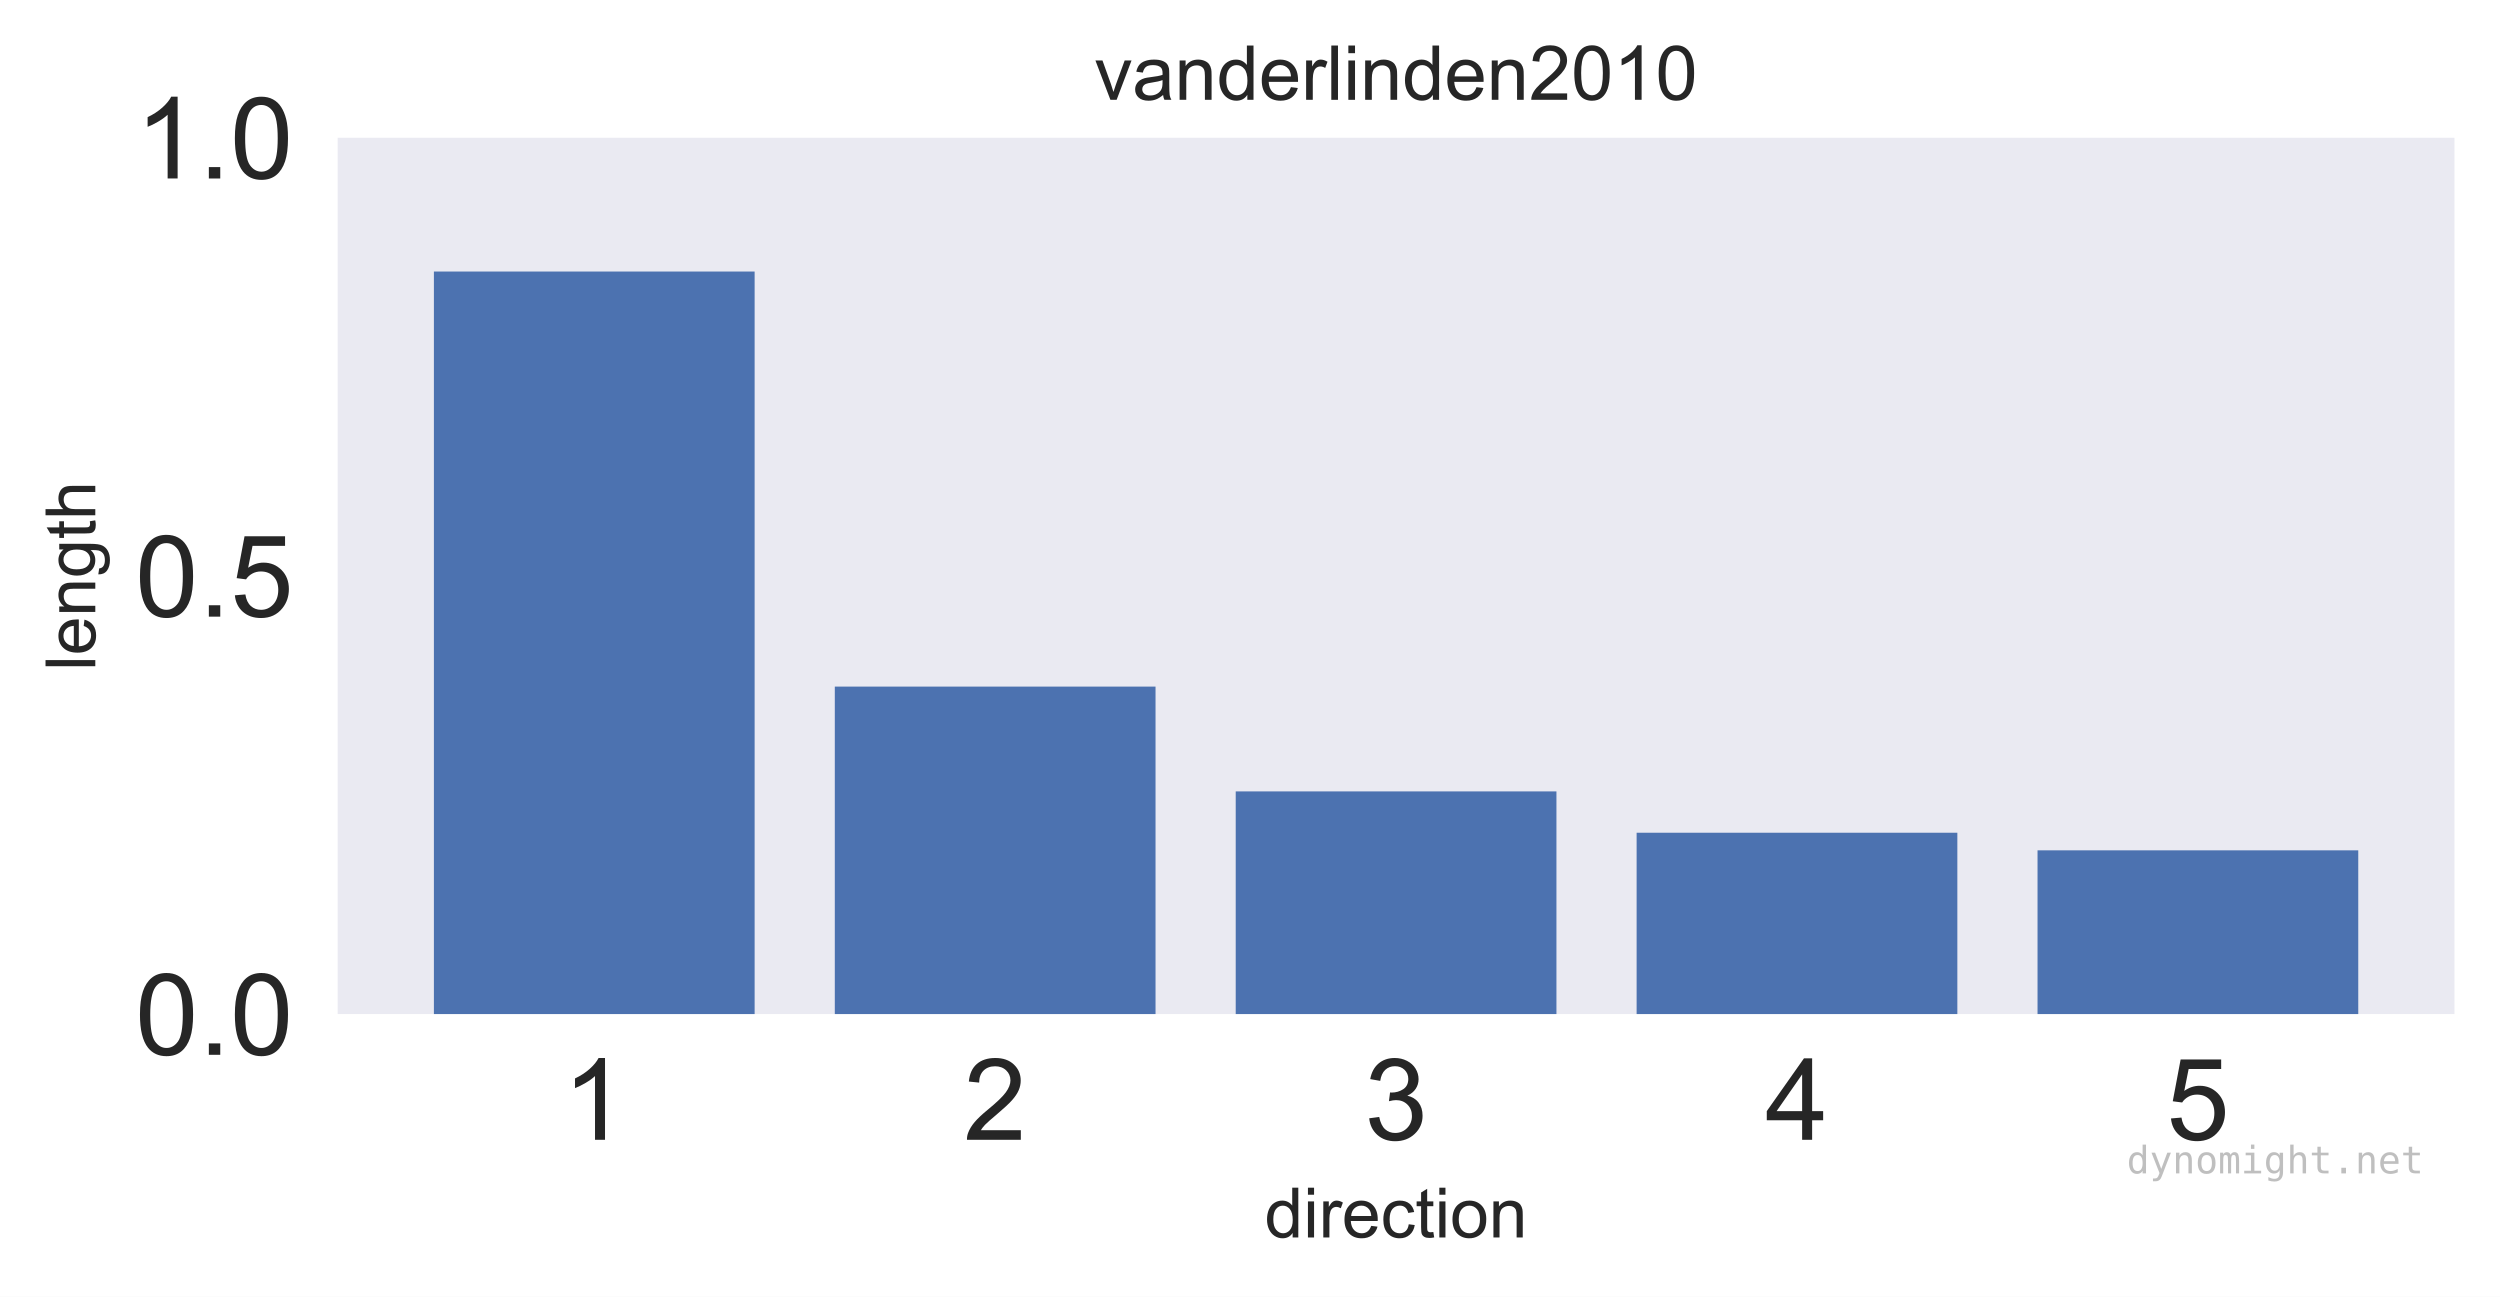
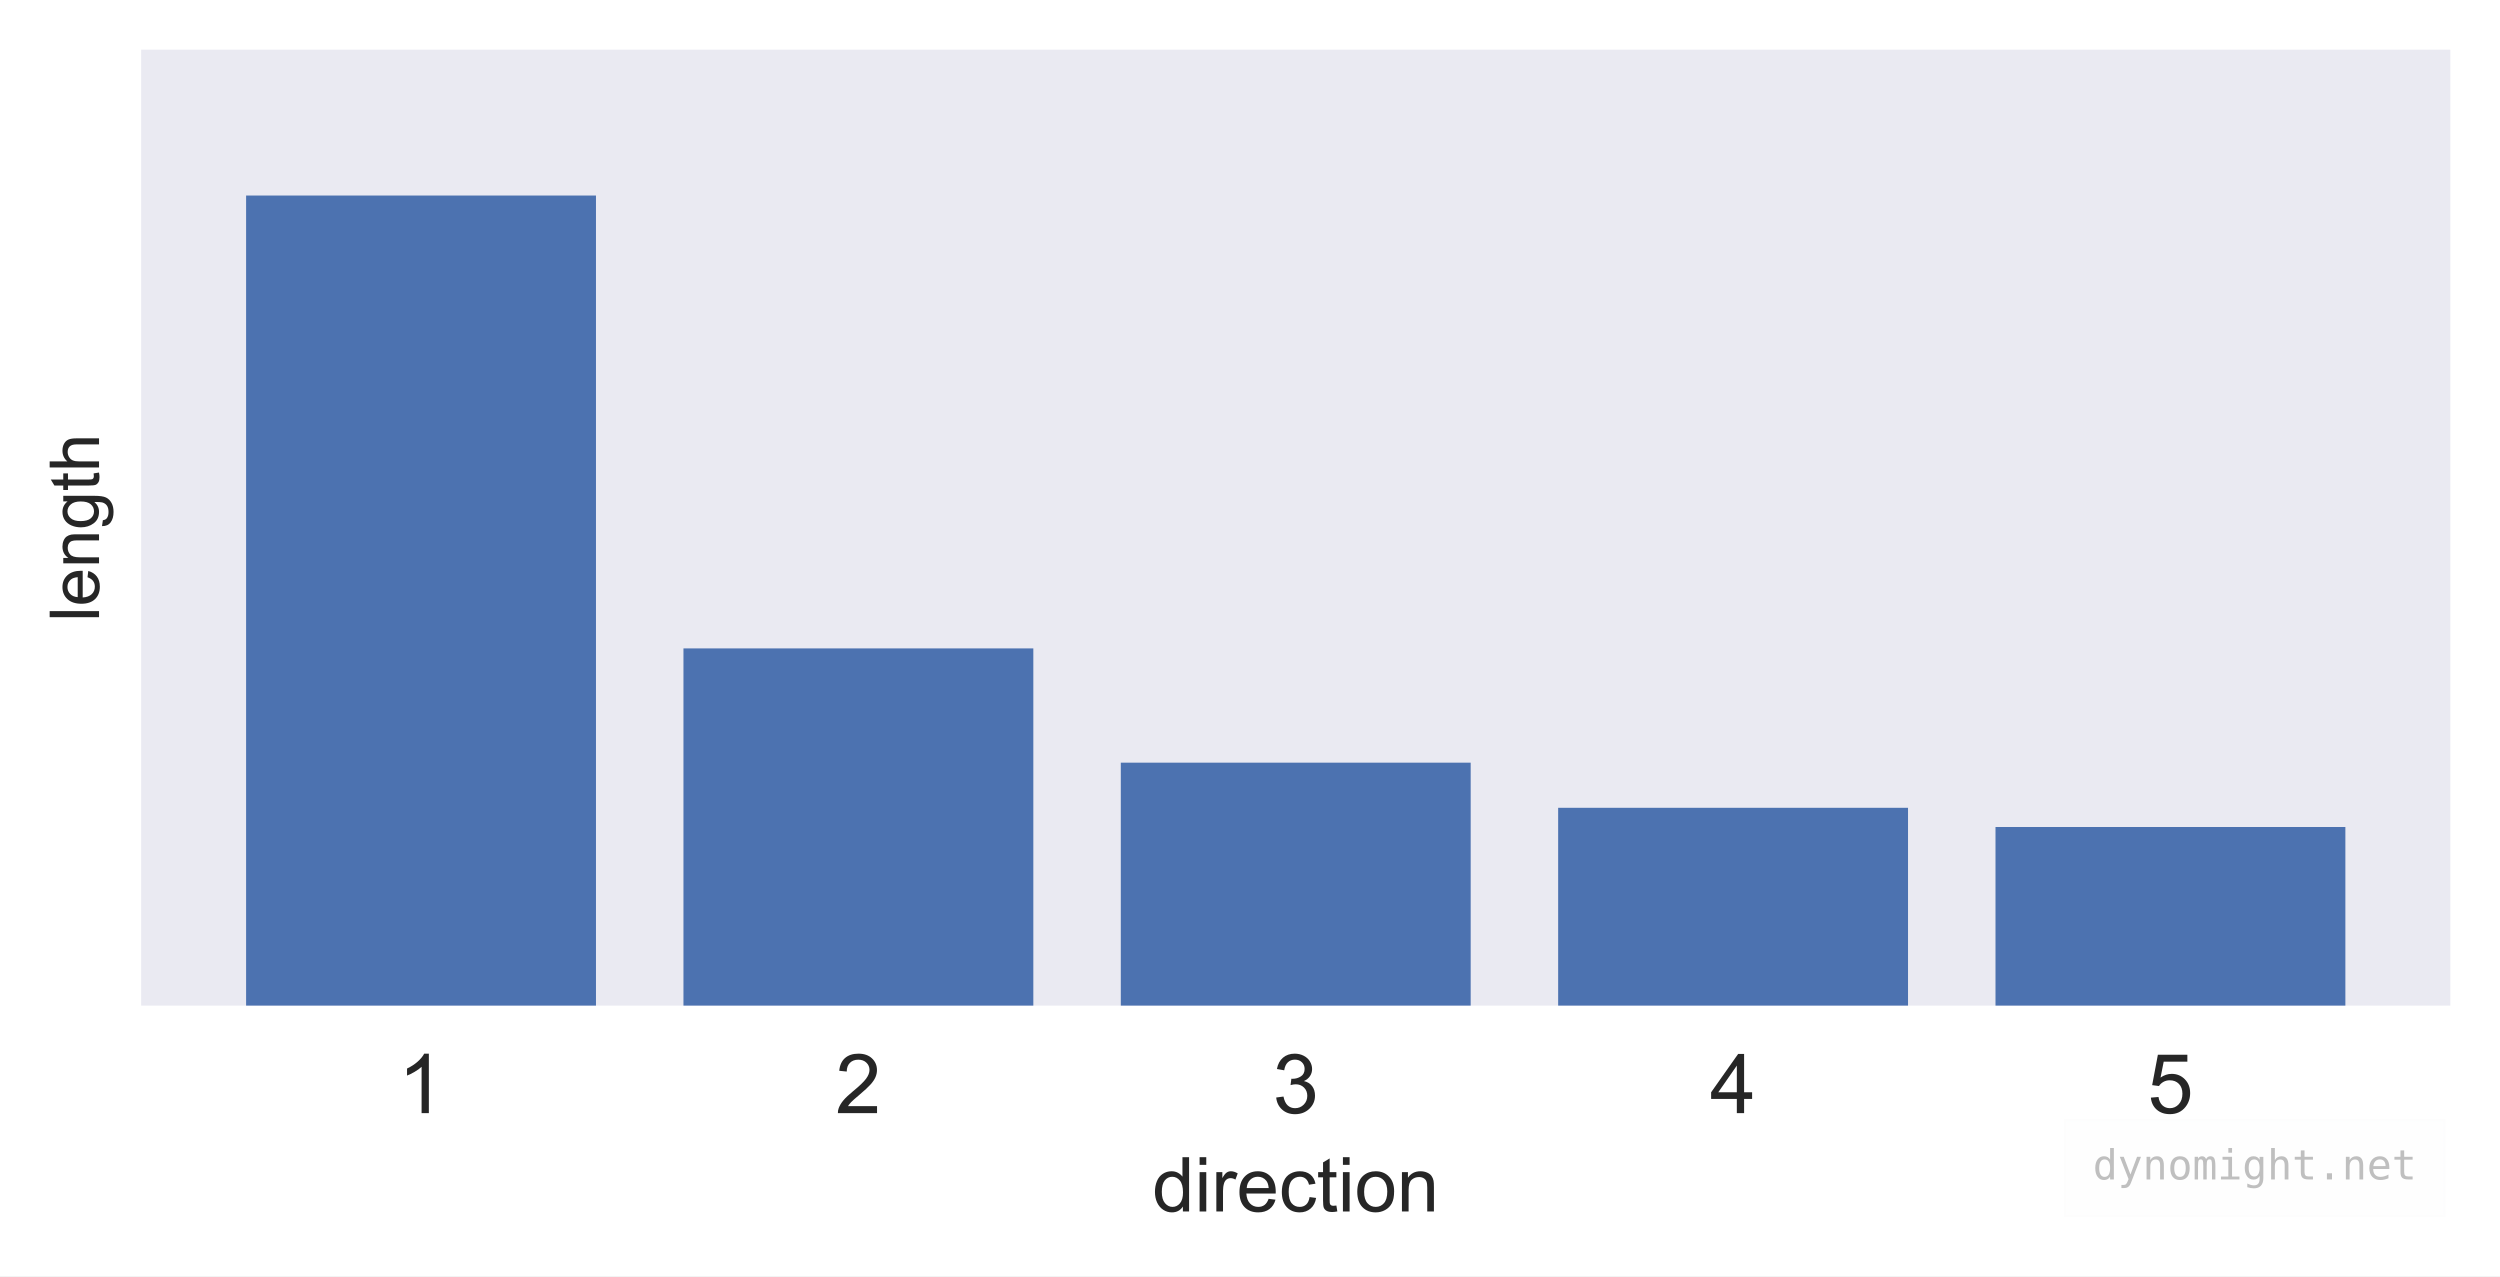
- <svg xmlns="http://www.w3.org/2000/svg" xmlns:xlink="http://www.w3.org/1999/xlink" height="205.111pt" version="1.1" viewBox="0 0 395.409 205.111" width="395.409pt">
+ <svg xmlns="http://www.w3.org/2000/svg" xmlns:xlink="http://www.w3.org/1999/xlink" height="185.034pt" version="1.1" viewBox="0 0 362.462 185.034" width="362.462pt">
  <defs>
    <style type="text/css">*{stroke-linecap:butt;stroke-linejoin:round;}</style>
  </defs>
  <g id="figure_1">
    <g id="patch_1">
-       <path d="M 0 205.111  L 395.409 205.111  L 395.409 0  L 0 0  z " style="fill:#ffffff;" />
+       <path d="M 0 185.034  L 362.462 185.034  L 362.462 0  L 0 0  z " style="fill:#ffffff;" />
    </g>
    <g id="axes_1">
      <g id="patch_2">
-         <path d="M 53.409 160.389  L 388.209 160.389  L 388.209 21.789  L 53.409 21.789  z " style="fill:#eaeaf2;" />
+         <path d="M 20.462 145.8  L 355.262 145.8  L 355.262 7.2  L 20.462 7.2  z " style="fill:#eaeaf2;" />
      </g>
      <g id="matplotlib.axis_1">
        <g id="xtick_1">
          <g id="line2d_1" />
          <g id="text_1">
-             <g style="fill:#262626;" transform="translate(88.98572 180.2734)scale(0.18 -0.18)">
+             <g style="fill:#262626;" transform="translate(57.70776 161.3894)scale(0.12 -0.12)">
              <defs>
                <path d="M 2384 0  L 1822 0  L 1822 3584  Q 1619 3391 1289 3197  Q 959 3003 697 2906  L 697 3450  Q 1169 3672 1522 3987  Q 1875 4303 2022 4600  L 2384 4600  L 2384 0  z " id="ArialMT-31" transform="scale(0.015625)" />
              </defs>
              <use xlink:href="#ArialMT-31" />
            </g>
          </g>
        </g>
        <g id="xtick_2">
          <g id="line2d_2" />
          <g id="text_2">
-             <g style="fill:#262626;" transform="translate(152.3948 180.2734)scale(0.18 -0.18)">
+             <g style="fill:#262626;" transform="translate(121.1168 161.3894)scale(0.12 -0.12)">
              <defs>
                <path d="M 3222 541  L 3222 0  L 194 0  Q 188 203 259 391  Q 375 700 629 1000  Q 884 1300 1366 1694  Q 2113 2306 2375 2664  Q 2638 3022 2638 3341  Q 2638 3675 2398 3904  Q 2159 4134 1775 4134  Q 1369 4134 1125 3890  Q 881 3647 878 3216  L 300 3275  Q 359 3922 746 4261  Q 1134 4600 1788 4600  Q 2447 4600 2831 4234  Q 3216 3869 3216 3328  Q 3216 3053 3103 2787  Q 2991 2522 2730 2228  Q 2469 1934 1863 1422  Q 1356 997 1212 845  Q 1069 694 975 541  L 3222 541  z " id="ArialMT-32" transform="scale(0.015625)" />
              </defs>
              <use xlink:href="#ArialMT-32" />
            </g>
          </g>
        </g>
        <g id="xtick_3">
          <g id="line2d_3" />
          <g id="text_3">
-             <g style="fill:#262626;" transform="translate(215.8039 180.2734)scale(0.18 -0.18)">
+             <g style="fill:#262626;" transform="translate(184.5259 161.3894)scale(0.12 -0.12)">
              <defs>
                <path d="M 269 1209  L 831 1284  Q 928 806 1161 595  Q 1394 384 1728 384  Q 2125 384 2398 659  Q 2672 934 2672 1341  Q 2672 1728 2419 1979  Q 2166 2231 1775 2231  Q 1616 2231 1378 2169  L 1441 2663  Q 1497 2656 1531 2656  Q 1891 2656 2178 2843  Q 2466 3031 2466 3422  Q 2466 3731 2256 3934  Q 2047 4138 1716 4138  Q 1388 4138 1169 3931  Q 950 3725 888 3313  L 325 3413  Q 428 3978 793 4289  Q 1159 4600 1703 4600  Q 2078 4600 2393 4439  Q 2709 4278 2876 4000  Q 3044 3722 3044 3409  Q 3044 3113 2884 2869  Q 2725 2625 2413 2481  Q 2819 2388 3044 2092  Q 3269 1797 3269 1353  Q 3269 753 2831 336  Q 2394 -81 1725 -81  Q 1122 -81 723 278  Q 325 638 269 1209  z " id="ArialMT-33" transform="scale(0.015625)" />
              </defs>
              <use xlink:href="#ArialMT-33" />
            </g>
          </g>
        </g>
        <g id="xtick_4">
          <g id="line2d_4" />
          <g id="text_4">
-             <g style="fill:#262626;" transform="translate(279.213 180.2734)scale(0.18 -0.18)">
+             <g style="fill:#262626;" transform="translate(247.935 161.3894)scale(0.12 -0.12)">
              <defs>
                <path d="M 2069 0  L 2069 1097  L 81 1097  L 81 1613  L 2172 4581  L 2631 4581  L 2631 1613  L 3250 1613  L 3250 1097  L 2631 1097  L 2631 0  L 2069 0  z M 2069 1613  L 2069 3678  L 634 1613  L 2069 1613  z " id="ArialMT-34" transform="scale(0.015625)" />
              </defs>
              <use xlink:href="#ArialMT-34" />
            </g>
          </g>
        </g>
        <g id="xtick_5">
          <g id="line2d_5" />
          <g id="text_5">
-             <g style="fill:#262626;" transform="translate(342.6221 180.2734)scale(0.18 -0.18)">
+             <g style="fill:#262626;" transform="translate(311.3441 161.3894)scale(0.12 -0.12)">
              <defs>
                <path d="M 266 1200  L 856 1250  Q 922 819 1161 601  Q 1400 384 1738 384  Q 2144 384 2425 690  Q 2706 997 2706 1503  Q 2706 1984 2436 2262  Q 2166 2541 1728 2541  Q 1456 2541 1237 2417  Q 1019 2294 894 2097  L 366 2166  L 809 4519  L 3088 4519  L 3088 3981  L 1259 3981  L 1013 2750  Q 1425 3038 1878 3038  Q 2478 3038 2890 2622  Q 3303 2206 3303 1553  Q 3303 931 2941 478  Q 2500 -78 1738 -78  Q 1113 -78 717 272  Q 322 622 266 1200  z " id="ArialMT-35" transform="scale(0.015625)" />
              </defs>
              <use xlink:href="#ArialMT-35" />
            </g>
          </g>
        </g>
        <g id="text_6">
-           <g style="fill:#262626;" transform="translate(200.0213 195.7245)scale(0.11 -0.11)">
+           <g style="fill:#262626;" transform="translate(167.0751 175.648)scale(0.11 -0.11)">
            <defs>
              <path d="M 2575 0  L 2575 419  Q 2259 -75 1647 -75  Q 1250 -75 917 144  Q 584 363 401 755  Q 219 1147 219 1656  Q 219 2153 384 2558  Q 550 2963 881 3178  Q 1213 3394 1622 3394  Q 1922 3394 2156 3267  Q 2391 3141 2538 2938  L 2538 4581  L 3097 4581  L 3097 0  L 2575 0  z M 797 1656  Q 797 1019 1065 703  Q 1334 388 1700 388  Q 2069 388 2326 689  Q 2584 991 2584 1609  Q 2584 2291 2321 2609  Q 2059 2928 1675 2928  Q 1300 2928 1048 2622  Q 797 2316 797 1656  z " id="ArialMT-64" transform="scale(0.015625)" />
              <path d="M 425 3934  L 425 4581  L 988 4581  L 988 3934  L 425 3934  z M 425 0  L 425 3319  L 988 3319  L 988 0  L 425 0  z " id="ArialMT-69" transform="scale(0.015625)" />
              <path d="M 416 0  L 416 3319  L 922 3319  L 922 2816  Q 1116 3169 1280 3281  Q 1444 3394 1641 3394  Q 1925 3394 2219 3213  L 2025 2691  Q 1819 2813 1613 2813  Q 1428 2813 1281 2702  Q 1134 2591 1072 2394  Q 978 2094 978 1738  L 978 0  L 416 0  z " id="ArialMT-72" transform="scale(0.015625)" />
              <path d="M 2694 1069  L 3275 997  Q 3138 488 2766 206  Q 2394 -75 1816 -75  Q 1088 -75 661 373  Q 234 822 234 1631  Q 234 2469 665 2931  Q 1097 3394 1784 3394  Q 2450 3394 2872 2941  Q 3294 2488 3294 1666  Q 3294 1616 3291 1516  L 816 1516  Q 847 969 1125 678  Q 1403 388 1819 388  Q 2128 388 2347 550  Q 2566 713 2694 1069  z M 847 1978  L 2700 1978  Q 2663 2397 2488 2606  Q 2219 2931 1791 2931  Q 1403 2931 1139 2672  Q 875 2413 847 1978  z " id="ArialMT-65" transform="scale(0.015625)" />
              <path d="M 2588 1216  L 3141 1144  Q 3050 572 2676 248  Q 2303 -75 1759 -75  Q 1078 -75 664 370  Q 250 816 250 1647  Q 250 2184 428 2587  Q 606 2991 970 3192  Q 1334 3394 1763 3394  Q 2303 3394 2647 3120  Q 2991 2847 3088 2344  L 2541 2259  Q 2463 2594 2264 2762  Q 2066 2931 1784 2931  Q 1359 2931 1093 2626  Q 828 2322 828 1663  Q 828 994 1084 691  Q 1341 388 1753 388  Q 2084 388 2306 591  Q 2528 794 2588 1216  z " id="ArialMT-63" transform="scale(0.015625)" />
              <path d="M 1650 503  L 1731 6  Q 1494 -44 1306 -44  Q 1000 -44 831 53  Q 663 150 594 308  Q 525 466 525 972  L 525 2881  L 113 2881  L 113 3319  L 525 3319  L 525 4141  L 1084 4478  L 1084 3319  L 1650 3319  L 1650 2881  L 1084 2881  L 1084 941  Q 1084 700 1114 631  Q 1144 563 1211 522  Q 1278 481 1403 481  Q 1497 481 1650 503  z " id="ArialMT-74" transform="scale(0.015625)" />
              <path d="M 213 1659  Q 213 2581 725 3025  Q 1153 3394 1769 3394  Q 2453 3394 2887 2945  Q 3322 2497 3322 1706  Q 3322 1066 3130 698  Q 2938 331 2570 128  Q 2203 -75 1769 -75  Q 1072 -75 642 372  Q 213 819 213 1659  z M 791 1659  Q 791 1022 1069 705  Q 1347 388 1769 388  Q 2188 388 2466 706  Q 2744 1025 2744 1678  Q 2744 2294 2464 2611  Q 2184 2928 1769 2928  Q 1347 2928 1069 2612  Q 791 2297 791 1659  z " id="ArialMT-6f" transform="scale(0.015625)" />
              <path d="M 422 0  L 422 3319  L 928 3319  L 928 2847  Q 1294 3394 1984 3394  Q 2284 3394 2536 3286  Q 2788 3178 2913 3003  Q 3038 2828 3088 2588  Q 3119 2431 3119 2041  L 3119 0  L 2556 0  L 2556 2019  Q 2556 2363 2490 2533  Q 2425 2703 2258 2804  Q 2091 2906 1866 2906  Q 1506 2906 1245 2678  Q 984 2450 984 1813  L 984 0  L 422 0  z " id="ArialMT-6e" transform="scale(0.015625)" />
            </defs>
            <use xlink:href="#ArialMT-64" />
            <use x="55.615" xlink:href="#ArialMT-69" />
            <use x="77.832" xlink:href="#ArialMT-72" />
            <use x="111.133" xlink:href="#ArialMT-65" />
            <use x="166.748" xlink:href="#ArialMT-63" />
            <use x="216.748" xlink:href="#ArialMT-74" />
            <use x="244.531" xlink:href="#ArialMT-69" />
            <use x="266.748" xlink:href="#ArialMT-6f" />
            <use x="322.363" xlink:href="#ArialMT-6e" />
          </g>
        </g>
      </g>
      <g id="matplotlib.axis_2">
-         <g id="ytick_1">
-           <g id="line2d_6" />
-           <g id="text_7">
-             <g style="fill:#262626;" transform="translate(21.38875 166.8314)scale(0.18 -0.18)">
-               <defs>
-                 <path d="M 266 2259  Q 266 3072 433 3567  Q 600 4063 929 4331  Q 1259 4600 1759 4600  Q 2128 4600 2406 4451  Q 2684 4303 2865 4023  Q 3047 3744 3150 3342  Q 3253 2941 3253 2259  Q 3253 1453 3087 958  Q 2922 463 2592 192  Q 2263 -78 1759 -78  Q 1097 -78 719 397  Q 266 969 266 2259  z M 844 2259  Q 844 1131 1108 757  Q 1372 384 1759 384  Q 2147 384 2411 759  Q 2675 1134 2675 2259  Q 2675 3391 2411 3762  Q 2147 4134 1753 4134  Q 1366 4134 1134 3806  Q 844 3388 844 2259  z " id="ArialMT-30" transform="scale(0.015625)" />
-                 <path d="M 581 0  L 581 641  L 1222 641  L 1222 0  L 581 0  z " id="ArialMT-2e" transform="scale(0.015625)" />
-               </defs>
-               <use xlink:href="#ArialMT-30" />
-               <use x="55.615" xlink:href="#ArialMT-2e" />
-               <use x="83.398" xlink:href="#ArialMT-30" />
-             </g>
-           </g>
-         </g>
-         <g id="ytick_2">
-           <g id="line2d_7" />
-           <g id="text_8">
-             <g style="fill:#262626;" transform="translate(21.38875 97.53141)scale(0.18 -0.18)">
-               <use xlink:href="#ArialMT-30" />
-               <use x="55.615" xlink:href="#ArialMT-2e" />
-               <use x="83.398" xlink:href="#ArialMT-35" />
-             </g>
-           </g>
-         </g>
-         <g id="ytick_3">
-           <g id="line2d_8" />
-           <g id="text_9">
-             <g style="fill:#262626;" transform="translate(21.38875 28.23141)scale(0.18 -0.18)">
-               <use xlink:href="#ArialMT-31" />
-               <use x="55.615" xlink:href="#ArialMT-2e" />
-               <use x="83.398" xlink:href="#ArialMT-30" />
-             </g>
-           </g>
-         </g>
-         <g id="text_10">
-           <g style="fill:#262626;" transform="translate(15.07359 106.0734)rotate(-90)scale(0.11 -0.11)">
+         <g id="text_7">
+           <g style="fill:#262626;" transform="translate(14.35781 90.12188)rotate(-90)scale(0.1 -0.1)">
            <defs>
              <path d="M 409 0  L 409 4581  L 972 4581  L 972 0  L 409 0  z " id="ArialMT-6c" transform="scale(0.015625)" />
              <path d="M 319 -275  L 866 -356  Q 900 -609 1056 -725  Q 1266 -881 1628 -881  Q 2019 -881 2231 -725  Q 2444 -569 2519 -288  Q 2563 -116 2559 434  Q 2191 0 1641 0  Q 956 0 581 494  Q 206 988 206 1678  Q 206 2153 378 2554  Q 550 2956 876 3175  Q 1203 3394 1644 3394  Q 2231 3394 2613 2919  L 2613 3319  L 3131 3319  L 3131 450  Q 3131 -325 2973 -648  Q 2816 -972 2473 -1159  Q 2131 -1347 1631 -1347  Q 1038 -1347 672 -1080  Q 306 -813 319 -275  z M 784 1719  Q 784 1066 1043 766  Q 1303 466 1694 466  Q 2081 466 2343 764  Q 2606 1063 2606 1700  Q 2606 2309 2336 2618  Q 2066 2928 1684 2928  Q 1309 2928 1046 2623  Q 784 2319 784 1719  z " id="ArialMT-67" transform="scale(0.015625)" />
              <path d="M 422 0  L 422 4581  L 984 4581  L 984 2938  Q 1378 3394 1978 3394  Q 2347 3394 2619 3248  Q 2891 3103 3008 2847  Q 3125 2591 3125 2103  L 3125 0  L 2563 0  L 2563 2103  Q 2563 2525 2380 2717  Q 2197 2909 1863 2909  Q 1613 2909 1392 2779  Q 1172 2650 1078 2428  Q 984 2206 984 1816  L 984 0  L 422 0  z " id="ArialMT-68" transform="scale(0.015625)" />
            </defs>
            <use xlink:href="#ArialMT-6c" />
            <use x="22.217" xlink:href="#ArialMT-65" />
            <use x="77.832" xlink:href="#ArialMT-6e" />
            <use x="133.447" xlink:href="#ArialMT-67" />
            <use x="189.062" xlink:href="#ArialMT-74" />
            <use x="216.846" xlink:href="#ArialMT-68" />
          </g>
        </g>
      </g>
      <g id="patch_3">
-         <path clip-path="url(#p9dc72c66d8)" d="M 68.627 160.389  L 119.354 160.389  L 119.354 42.942  L 68.627 42.942  z " style="fill:#4c72b0;" />
+         <path clip-path="url(#pa0aee96d8e)" d="M 35.681 145.8  L 86.408 145.8  L 86.408 28.353  L 35.681 28.353  z " style="fill:#4c72b0;" />
      </g>
      <g id="patch_4">
-         <path clip-path="url(#p9dc72c66d8)" d="M 132.036 160.389  L 182.763 160.389  L 182.763 108.597  L 132.036 108.597  z " style="fill:#4c72b0;" />
+         <path clip-path="url(#pa0aee96d8e)" d="M 99.09 145.8  L 149.817 145.8  L 149.817 94.008  L 99.09 94.008  z " style="fill:#4c72b0;" />
      </g>
      <g id="patch_5">
-         <path clip-path="url(#p9dc72c66d8)" d="M 195.445 160.389  L 246.172 160.389  L 246.172 125.169  L 195.445 125.169  z " style="fill:#4c72b0;" />
+         <path clip-path="url(#pa0aee96d8e)" d="M 162.499 145.8  L 213.226 145.8  L 213.226 110.58  L 162.499 110.58  z " style="fill:#4c72b0;" />
      </g>
      <g id="patch_6">
-         <path clip-path="url(#p9dc72c66d8)" d="M 258.854 160.389  L 309.581 160.389  L 309.581 131.712  L 258.854 131.712  z " style="fill:#4c72b0;" />
+         <path clip-path="url(#pa0aee96d8e)" d="M 225.908 145.8  L 276.635 145.8  L 276.635 117.122  L 225.908 117.122  z " style="fill:#4c72b0;" />
      </g>
      <g id="patch_7">
-         <path clip-path="url(#p9dc72c66d8)" d="M 322.263 160.389  L 372.991 160.389  L 372.991 134.49  L 322.263 134.49  z " style="fill:#4c72b0;" />
+         <path clip-path="url(#pa0aee96d8e)" d="M 289.317 145.8  L 340.044 145.8  L 340.044 119.9  L 289.317 119.9  z " style="fill:#4c72b0;" />
      </g>
      <g id="patch_8">
-         <path d="M 53.409 160.389  L 53.409 21.789  " style="fill:none;" />
+         <path d="M 20.462 145.8  L 20.462 7.2  " style="fill:none;" />
      </g>
      <g id="patch_9">
-         <path d="M 388.209 160.389  L 388.209 21.789  " style="fill:none;" />
+         <path d="M 355.262 145.8  L 355.262 7.2  " style="fill:none;" />
      </g>
      <g id="patch_10">
-         <path d="M 53.409 160.389  L 388.209 160.389  " style="fill:none;" />
+         <path d="M 20.462 145.8  L 355.262 145.8  " style="fill:none;" />
      </g>
      <g id="patch_11">
-         <path d="M 53.409 21.789  L 388.209 21.789  " style="fill:none;" />
-       </g>
-       <g id="text_11">
-         <g style="fill:#262626;" transform="translate(173.1059 15.78937)scale(0.12 -0.12)">
-           <defs>
-             <path d="M 1344 0  L 81 3319  L 675 3319  L 1388 1331  Q 1503 1009 1600 663  Q 1675 925 1809 1294  L 2547 3319  L 3125 3319  L 1869 0  L 1344 0  z " id="ArialMT-76" transform="scale(0.015625)" />
-             <path d="M 2588 409  Q 2275 144 1986 34  Q 1697 -75 1366 -75  Q 819 -75 525 192  Q 231 459 231 875  Q 231 1119 342 1320  Q 453 1522 633 1644  Q 813 1766 1038 1828  Q 1203 1872 1538 1913  Q 2219 1994 2541 2106  Q 2544 2222 2544 2253  Q 2544 2597 2384 2738  Q 2169 2928 1744 2928  Q 1347 2928 1158 2789  Q 969 2650 878 2297  L 328 2372  Q 403 2725 575 2942  Q 747 3159 1072 3276  Q 1397 3394 1825 3394  Q 2250 3394 2515 3294  Q 2781 3194 2906 3042  Q 3031 2891 3081 2659  Q 3109 2516 3109 2141  L 3109 1391  Q 3109 606 3145 398  Q 3181 191 3288 0  L 2700 0  Q 2613 175 2588 409  z M 2541 1666  Q 2234 1541 1622 1453  Q 1275 1403 1131 1340  Q 988 1278 909 1158  Q 831 1038 831 891  Q 831 666 1001 516  Q 1172 366 1500 366  Q 1825 366 2078 508  Q 2331 650 2450 897  Q 2541 1088 2541 1459  L 2541 1666  z " id="ArialMT-61" transform="scale(0.015625)" />
-           </defs>
-           <use xlink:href="#ArialMT-76" />
-           <use x="50" xlink:href="#ArialMT-61" />
-           <use x="105.615" xlink:href="#ArialMT-6e" />
-           <use x="161.23" xlink:href="#ArialMT-64" />
-           <use x="216.846" xlink:href="#ArialMT-65" />
-           <use x="272.461" xlink:href="#ArialMT-72" />
-           <use x="305.762" xlink:href="#ArialMT-6c" />
-           <use x="327.979" xlink:href="#ArialMT-69" />
-           <use x="350.195" xlink:href="#ArialMT-6e" />
-           <use x="405.811" xlink:href="#ArialMT-64" />
-           <use x="461.426" xlink:href="#ArialMT-65" />
-           <use x="517.041" xlink:href="#ArialMT-6e" />
-           <use x="572.656" xlink:href="#ArialMT-32" />
-           <use x="628.271" xlink:href="#ArialMT-30" />
-           <use x="683.887" xlink:href="#ArialMT-31" />
-           <use x="739.502" xlink:href="#ArialMT-30" />
-         </g>
+         <path d="M 20.462 7.2  L 355.262 7.2  " style="fill:none;" />
      </g>
    </g>
-     <g id="text_12">
-       <g style="fill:#808080;opacity:0.5;" transform="translate(336.3687 185.5894)scale(0.06 -0.06)">
-         <defs>
-           <path d="M 2681 3053  L 2681 4863  L 3256 4863  L 3256 0  L 2681 0  L 2681 441  Q 2538 181 2298 45  Q 2059 -91 1747 -91  Q 1113 -91 748 401  Q 384 894 384 1759  Q 384 2613 750 3098  Q 1116 3584 1747 3584  Q 2063 3584 2303 3448  Q 2544 3313 2681 3053  z M 991 1747  Q 991 1078 1203 737  Q 1416 397 1831 397  Q 2247 397 2464 740  Q 2681 1084 2681 1747  Q 2681 2413 2464 2755  Q 2247 3097 1831 3097  Q 1416 3097 1203 2756  Q 991 2416 991 1747  z " id="DejaVuSansMono-64" transform="scale(0.015625)" />
-           <path d="M 2681 1125  Q 2538 759 2316 163  Q 2006 -663 1900 -844  Q 1756 -1088 1540 -1209  Q 1325 -1331 1038 -1331  L 575 -1331  L 575 -850  L 916 -850  Q 1169 -850 1312 -703  Q 1456 -556 1678 56  L 325 3500  L 934 3500  L 1972 763  L 2994 3500  L 3603 3500  L 2681 1125  z " id="DejaVuSansMono-79" transform="scale(0.015625)" />
-           <path d="M 3284 2169  L 3284 0  L 2706 0  L 2706 2169  Q 2706 2641 2540 2862  Q 2375 3084 2022 3084  Q 1619 3084 1401 2798  Q 1184 2513 1184 1978  L 1184 0  L 609 0  L 609 3500  L 1184 3500  L 1184 2975  Q 1338 3275 1600 3429  Q 1863 3584 2222 3584  Q 2756 3584 3020 3232  Q 3284 2881 3284 2169  z " id="DejaVuSansMono-6e" transform="scale(0.015625)" />
-           <path d="M 1925 3097  Q 1488 3097 1263 2756  Q 1038 2416 1038 1747  Q 1038 1081 1263 739  Q 1488 397 1925 397  Q 2366 397 2591 739  Q 2816 1081 2816 1747  Q 2816 2416 2591 2756  Q 2366 3097 1925 3097  z M 1925 3584  Q 2653 3584 3039 3112  Q 3425 2641 3425 1747  Q 3425 850 3040 379  Q 2656 -91 1925 -91  Q 1197 -91 812 379  Q 428 850 428 1747  Q 428 2641 812 3112  Q 1197 3584 1925 3584  z " id="DejaVuSansMono-6f" transform="scale(0.015625)" />
-           <path d="M 2113 3144  Q 2219 3369 2383 3476  Q 2547 3584 2778 3584  Q 3200 3584 3373 3257  Q 3547 2931 3547 2028  L 3547 0  L 3022 0  L 3022 2003  Q 3022 2744 2939 2923  Q 2856 3103 2638 3103  Q 2388 3103 2295 2911  Q 2203 2719 2203 2003  L 2203 0  L 1678 0  L 1678 2003  Q 1678 2753 1589 2928  Q 1500 3103 1269 3103  Q 1041 3103 952 2911  Q 863 2719 863 2003  L 863 0  L 341 0  L 341 3500  L 863 3500  L 863 3200  Q 966 3388 1120 3486  Q 1275 3584 1472 3584  Q 1709 3584 1867 3475  Q 2025 3366 2113 3144  z " id="DejaVuSansMono-6d" transform="scale(0.015625)" />
-           <path d="M 800 3500  L 2272 3500  L 2272 447  L 3413 447  L 3413 0  L 556 0  L 556 447  L 1697 447  L 1697 3053  L 800 3053  L 800 3500  z M 1697 4863  L 2272 4863  L 2272 4134  L 1697 4134  L 1697 4863  z " id="DejaVuSansMono-69" transform="scale(0.015625)" />
-           <path d="M 2681 1778  Q 2681 2425 2470 2761  Q 2259 3097 1856 3097  Q 1434 3097 1212 2761  Q 991 2425 991 1778  Q 991 1131 1214 792  Q 1438 453 1863 453  Q 2259 453 2470 793  Q 2681 1134 2681 1778  z M 3256 225  Q 3256 -563 2884 -969  Q 2513 -1375 1791 -1375  Q 1553 -1375 1293 -1331  Q 1034 -1288 775 -1203  L 775 -634  Q 1081 -778 1331 -847  Q 1581 -916 1791 -916  Q 2256 -916 2468 -662  Q 2681 -409 2681 141  L 2681 166  L 2681 556  Q 2544 263 2306 119  Q 2069 -25 1728 -25  Q 1116 -25 750 465  Q 384 956 384 1778  Q 384 2603 750 3093  Q 1116 3584 1728 3584  Q 2066 3584 2300 3450  Q 2534 3316 2681 3034  L 2681 3488  L 3256 3488  L 3256 225  z " id="DejaVuSansMono-67" transform="scale(0.015625)" />
-           <path d="M 3284 2169  L 3284 0  L 2706 0  L 2706 2169  Q 2706 2641 2540 2862  Q 2375 3084 2022 3084  Q 1619 3084 1401 2798  Q 1184 2513 1184 1978  L 1184 0  L 609 0  L 609 4863  L 1184 4863  L 1184 2975  Q 1338 3275 1600 3429  Q 1863 3584 2222 3584  Q 2756 3584 3020 3232  Q 3284 2881 3284 2169  z " id="DejaVuSansMono-68" transform="scale(0.015625)" />
-           <path d="M 1919 4494  L 1919 3500  L 3225 3500  L 3225 3053  L 1919 3053  L 1919 1153  Q 1919 766 2066 612  Q 2213 459 2578 459  L 3225 459  L 3225 0  L 2522 0  Q 1875 0 1609 259  Q 1344 519 1344 1153  L 1344 3053  L 409 3053  L 409 3500  L 1344 3500  L 1344 4494  L 1919 4494  z " id="DejaVuSansMono-74" transform="scale(0.015625)" />
-           <path d="M 1528 953  L 2316 953  L 2316 0  L 1528 0  L 1528 953  z " id="DejaVuSansMono-2e" transform="scale(0.015625)" />
-           <path d="M 3475 1894  L 3475 1613  L 984 1613  L 984 1594  Q 984 1022 1282 709  Q 1581 397 2125 397  Q 2400 397 2700 484  Q 3000 572 3341 750  L 3341 178  Q 3013 44 2708 -23  Q 2403 -91 2119 -91  Q 1303 -91 843 398  Q 384 888 384 1747  Q 384 2584 834 3084  Q 1284 3584 2034 3584  Q 2703 3584 3089 3131  Q 3475 2678 3475 1894  z M 2900 2063  Q 2888 2569 2661 2833  Q 2434 3097 2009 3097  Q 1594 3097 1325 2822  Q 1056 2547 1006 2059  L 2900 2063  z " id="DejaVuSansMono-65" transform="scale(0.015625)" />
-         </defs>
-         <use xlink:href="#DejaVuSansMono-64" />
-         <use x="60.205" xlink:href="#DejaVuSansMono-79" />
-         <use x="120.41" xlink:href="#DejaVuSansMono-6e" />
-         <use x="180.615" xlink:href="#DejaVuSansMono-6f" />
-         <use x="240.82" xlink:href="#DejaVuSansMono-6d" />
-         <use x="301.025" xlink:href="#DejaVuSansMono-69" />
-         <use x="361.23" xlink:href="#DejaVuSansMono-67" />
-         <use x="421.436" xlink:href="#DejaVuSansMono-68" />
-         <use x="481.641" xlink:href="#DejaVuSansMono-74" />
-         <use x="541.846" xlink:href="#DejaVuSansMono-2e" />
-         <use x="602.051" xlink:href="#DejaVuSansMono-6e" />
-         <use x="662.256" xlink:href="#DejaVuSansMono-65" />
-         <use x="722.461" xlink:href="#DejaVuSansMono-74" />
+     <g id="text_8">
+       <g id="patch_12">
+         <a xlink:href="https://dynomight.net">
+           <path d="M 299.402 176.309  L 354.401 176.309  L 354.401 162.421  L 299.402 162.421  z " style="fill:#4c72b0;opacity:0.01;stroke:#000000;stroke-linejoin:miter;stroke-width:0.3;" />
+         </a>
      </g>
+       <a xlink:href="https://dynomight.net">
+         <g style="fill:#808080;opacity:0.5;" transform="translate(303.4225 171)scale(0.06 -0.06)">
+           <defs>
+             <path d="M 2681 3053  L 2681 4863  L 3256 4863  L 3256 0  L 2681 0  L 2681 441  Q 2538 181 2298 45  Q 2059 -91 1747 -91  Q 1113 -91 748 401  Q 384 894 384 1759  Q 384 2613 750 3098  Q 1116 3584 1747 3584  Q 2063 3584 2303 3448  Q 2544 3313 2681 3053  z M 991 1747  Q 991 1078 1203 737  Q 1416 397 1831 397  Q 2247 397 2464 740  Q 2681 1084 2681 1747  Q 2681 2413 2464 2755  Q 2247 3097 1831 3097  Q 1416 3097 1203 2756  Q 991 2416 991 1747  z " id="DejaVuSansMono-64" transform="scale(0.015625)" />
+             <path d="M 2681 1125  Q 2538 759 2316 163  Q 2006 -663 1900 -844  Q 1756 -1088 1540 -1209  Q 1325 -1331 1038 -1331  L 575 -1331  L 575 -850  L 916 -850  Q 1169 -850 1312 -703  Q 1456 -556 1678 56  L 325 3500  L 934 3500  L 1972 763  L 2994 3500  L 3603 3500  L 2681 1125  z " id="DejaVuSansMono-79" transform="scale(0.015625)" />
+             <path d="M 3284 2169  L 3284 0  L 2706 0  L 2706 2169  Q 2706 2641 2540 2862  Q 2375 3084 2022 3084  Q 1619 3084 1401 2798  Q 1184 2513 1184 1978  L 1184 0  L 609 0  L 609 3500  L 1184 3500  L 1184 2975  Q 1338 3275 1600 3429  Q 1863 3584 2222 3584  Q 2756 3584 3020 3232  Q 3284 2881 3284 2169  z " id="DejaVuSansMono-6e" transform="scale(0.015625)" />
+             <path d="M 1925 3097  Q 1488 3097 1263 2756  Q 1038 2416 1038 1747  Q 1038 1081 1263 739  Q 1488 397 1925 397  Q 2366 397 2591 739  Q 2816 1081 2816 1747  Q 2816 2416 2591 2756  Q 2366 3097 1925 3097  z M 1925 3584  Q 2653 3584 3039 3112  Q 3425 2641 3425 1747  Q 3425 850 3040 379  Q 2656 -91 1925 -91  Q 1197 -91 812 379  Q 428 850 428 1747  Q 428 2641 812 3112  Q 1197 3584 1925 3584  z " id="DejaVuSansMono-6f" transform="scale(0.015625)" />
+             <path d="M 2113 3144  Q 2219 3369 2383 3476  Q 2547 3584 2778 3584  Q 3200 3584 3373 3257  Q 3547 2931 3547 2028  L 3547 0  L 3022 0  L 3022 2003  Q 3022 2744 2939 2923  Q 2856 3103 2638 3103  Q 2388 3103 2295 2911  Q 2203 2719 2203 2003  L 2203 0  L 1678 0  L 1678 2003  Q 1678 2753 1589 2928  Q 1500 3103 1269 3103  Q 1041 3103 952 2911  Q 863 2719 863 2003  L 863 0  L 341 0  L 341 3500  L 863 3500  L 863 3200  Q 966 3388 1120 3486  Q 1275 3584 1472 3584  Q 1709 3584 1867 3475  Q 2025 3366 2113 3144  z " id="DejaVuSansMono-6d" transform="scale(0.015625)" />
+             <path d="M 800 3500  L 2272 3500  L 2272 447  L 3413 447  L 3413 0  L 556 0  L 556 447  L 1697 447  L 1697 3053  L 800 3053  L 800 3500  z M 1697 4863  L 2272 4863  L 2272 4134  L 1697 4134  L 1697 4863  z " id="DejaVuSansMono-69" transform="scale(0.015625)" />
+             <path d="M 2681 1778  Q 2681 2425 2470 2761  Q 2259 3097 1856 3097  Q 1434 3097 1212 2761  Q 991 2425 991 1778  Q 991 1131 1214 792  Q 1438 453 1863 453  Q 2259 453 2470 793  Q 2681 1134 2681 1778  z M 3256 225  Q 3256 -563 2884 -969  Q 2513 -1375 1791 -1375  Q 1553 -1375 1293 -1331  Q 1034 -1288 775 -1203  L 775 -634  Q 1081 -778 1331 -847  Q 1581 -916 1791 -916  Q 2256 -916 2468 -662  Q 2681 -409 2681 141  L 2681 166  L 2681 556  Q 2544 263 2306 119  Q 2069 -25 1728 -25  Q 1116 -25 750 465  Q 384 956 384 1778  Q 384 2603 750 3093  Q 1116 3584 1728 3584  Q 2066 3584 2300 3450  Q 2534 3316 2681 3034  L 2681 3488  L 3256 3488  L 3256 225  z " id="DejaVuSansMono-67" transform="scale(0.015625)" />
+             <path d="M 3284 2169  L 3284 0  L 2706 0  L 2706 2169  Q 2706 2641 2540 2862  Q 2375 3084 2022 3084  Q 1619 3084 1401 2798  Q 1184 2513 1184 1978  L 1184 0  L 609 0  L 609 4863  L 1184 4863  L 1184 2975  Q 1338 3275 1600 3429  Q 1863 3584 2222 3584  Q 2756 3584 3020 3232  Q 3284 2881 3284 2169  z " id="DejaVuSansMono-68" transform="scale(0.015625)" />
+             <path d="M 1919 4494  L 1919 3500  L 3225 3500  L 3225 3053  L 1919 3053  L 1919 1153  Q 1919 766 2066 612  Q 2213 459 2578 459  L 3225 459  L 3225 0  L 2522 0  Q 1875 0 1609 259  Q 1344 519 1344 1153  L 1344 3053  L 409 3053  L 409 3500  L 1344 3500  L 1344 4494  L 1919 4494  z " id="DejaVuSansMono-74" transform="scale(0.015625)" />
+             <path d="M 1528 953  L 2316 953  L 2316 0  L 1528 0  L 1528 953  z " id="DejaVuSansMono-2e" transform="scale(0.015625)" />
+             <path d="M 3475 1894  L 3475 1613  L 984 1613  L 984 1594  Q 984 1022 1282 709  Q 1581 397 2125 397  Q 2400 397 2700 484  Q 3000 572 3341 750  L 3341 178  Q 3013 44 2708 -23  Q 2403 -91 2119 -91  Q 1303 -91 843 398  Q 384 888 384 1747  Q 384 2584 834 3084  Q 1284 3584 2034 3584  Q 2703 3584 3089 3131  Q 3475 2678 3475 1894  z M 2900 2063  Q 2888 2569 2661 2833  Q 2434 3097 2009 3097  Q 1594 3097 1325 2822  Q 1056 2547 1006 2059  L 2900 2063  z " id="DejaVuSansMono-65" transform="scale(0.015625)" />
+           </defs>
+           <use xlink:href="#DejaVuSansMono-64" />
+           <use x="60.205" xlink:href="#DejaVuSansMono-79" />
+           <use x="120.41" xlink:href="#DejaVuSansMono-6e" />
+           <use x="180.615" xlink:href="#DejaVuSansMono-6f" />
+           <use x="240.82" xlink:href="#DejaVuSansMono-6d" />
+           <use x="301.025" xlink:href="#DejaVuSansMono-69" />
+           <use x="361.23" xlink:href="#DejaVuSansMono-67" />
+           <use x="421.436" xlink:href="#DejaVuSansMono-68" />
+           <use x="481.641" xlink:href="#DejaVuSansMono-74" />
+           <use x="541.846" xlink:href="#DejaVuSansMono-2e" />
+           <use x="602.051" xlink:href="#DejaVuSansMono-6e" />
+           <use x="662.256" xlink:href="#DejaVuSansMono-65" />
+           <use x="722.461" xlink:href="#DejaVuSansMono-74" />
+         </g>
+       </a>
    </g>
  </g>
  <defs>
-     <clipPath id="p9dc72c66d8">
-       <rect height="138.6" width="334.8" x="53.409" y="21.789" />
+     <clipPath id="pa0aee96d8e">
+       <rect height="138.6" width="334.8" x="20.462" y="7.2" />
    </clipPath>
  </defs>
</svg>
